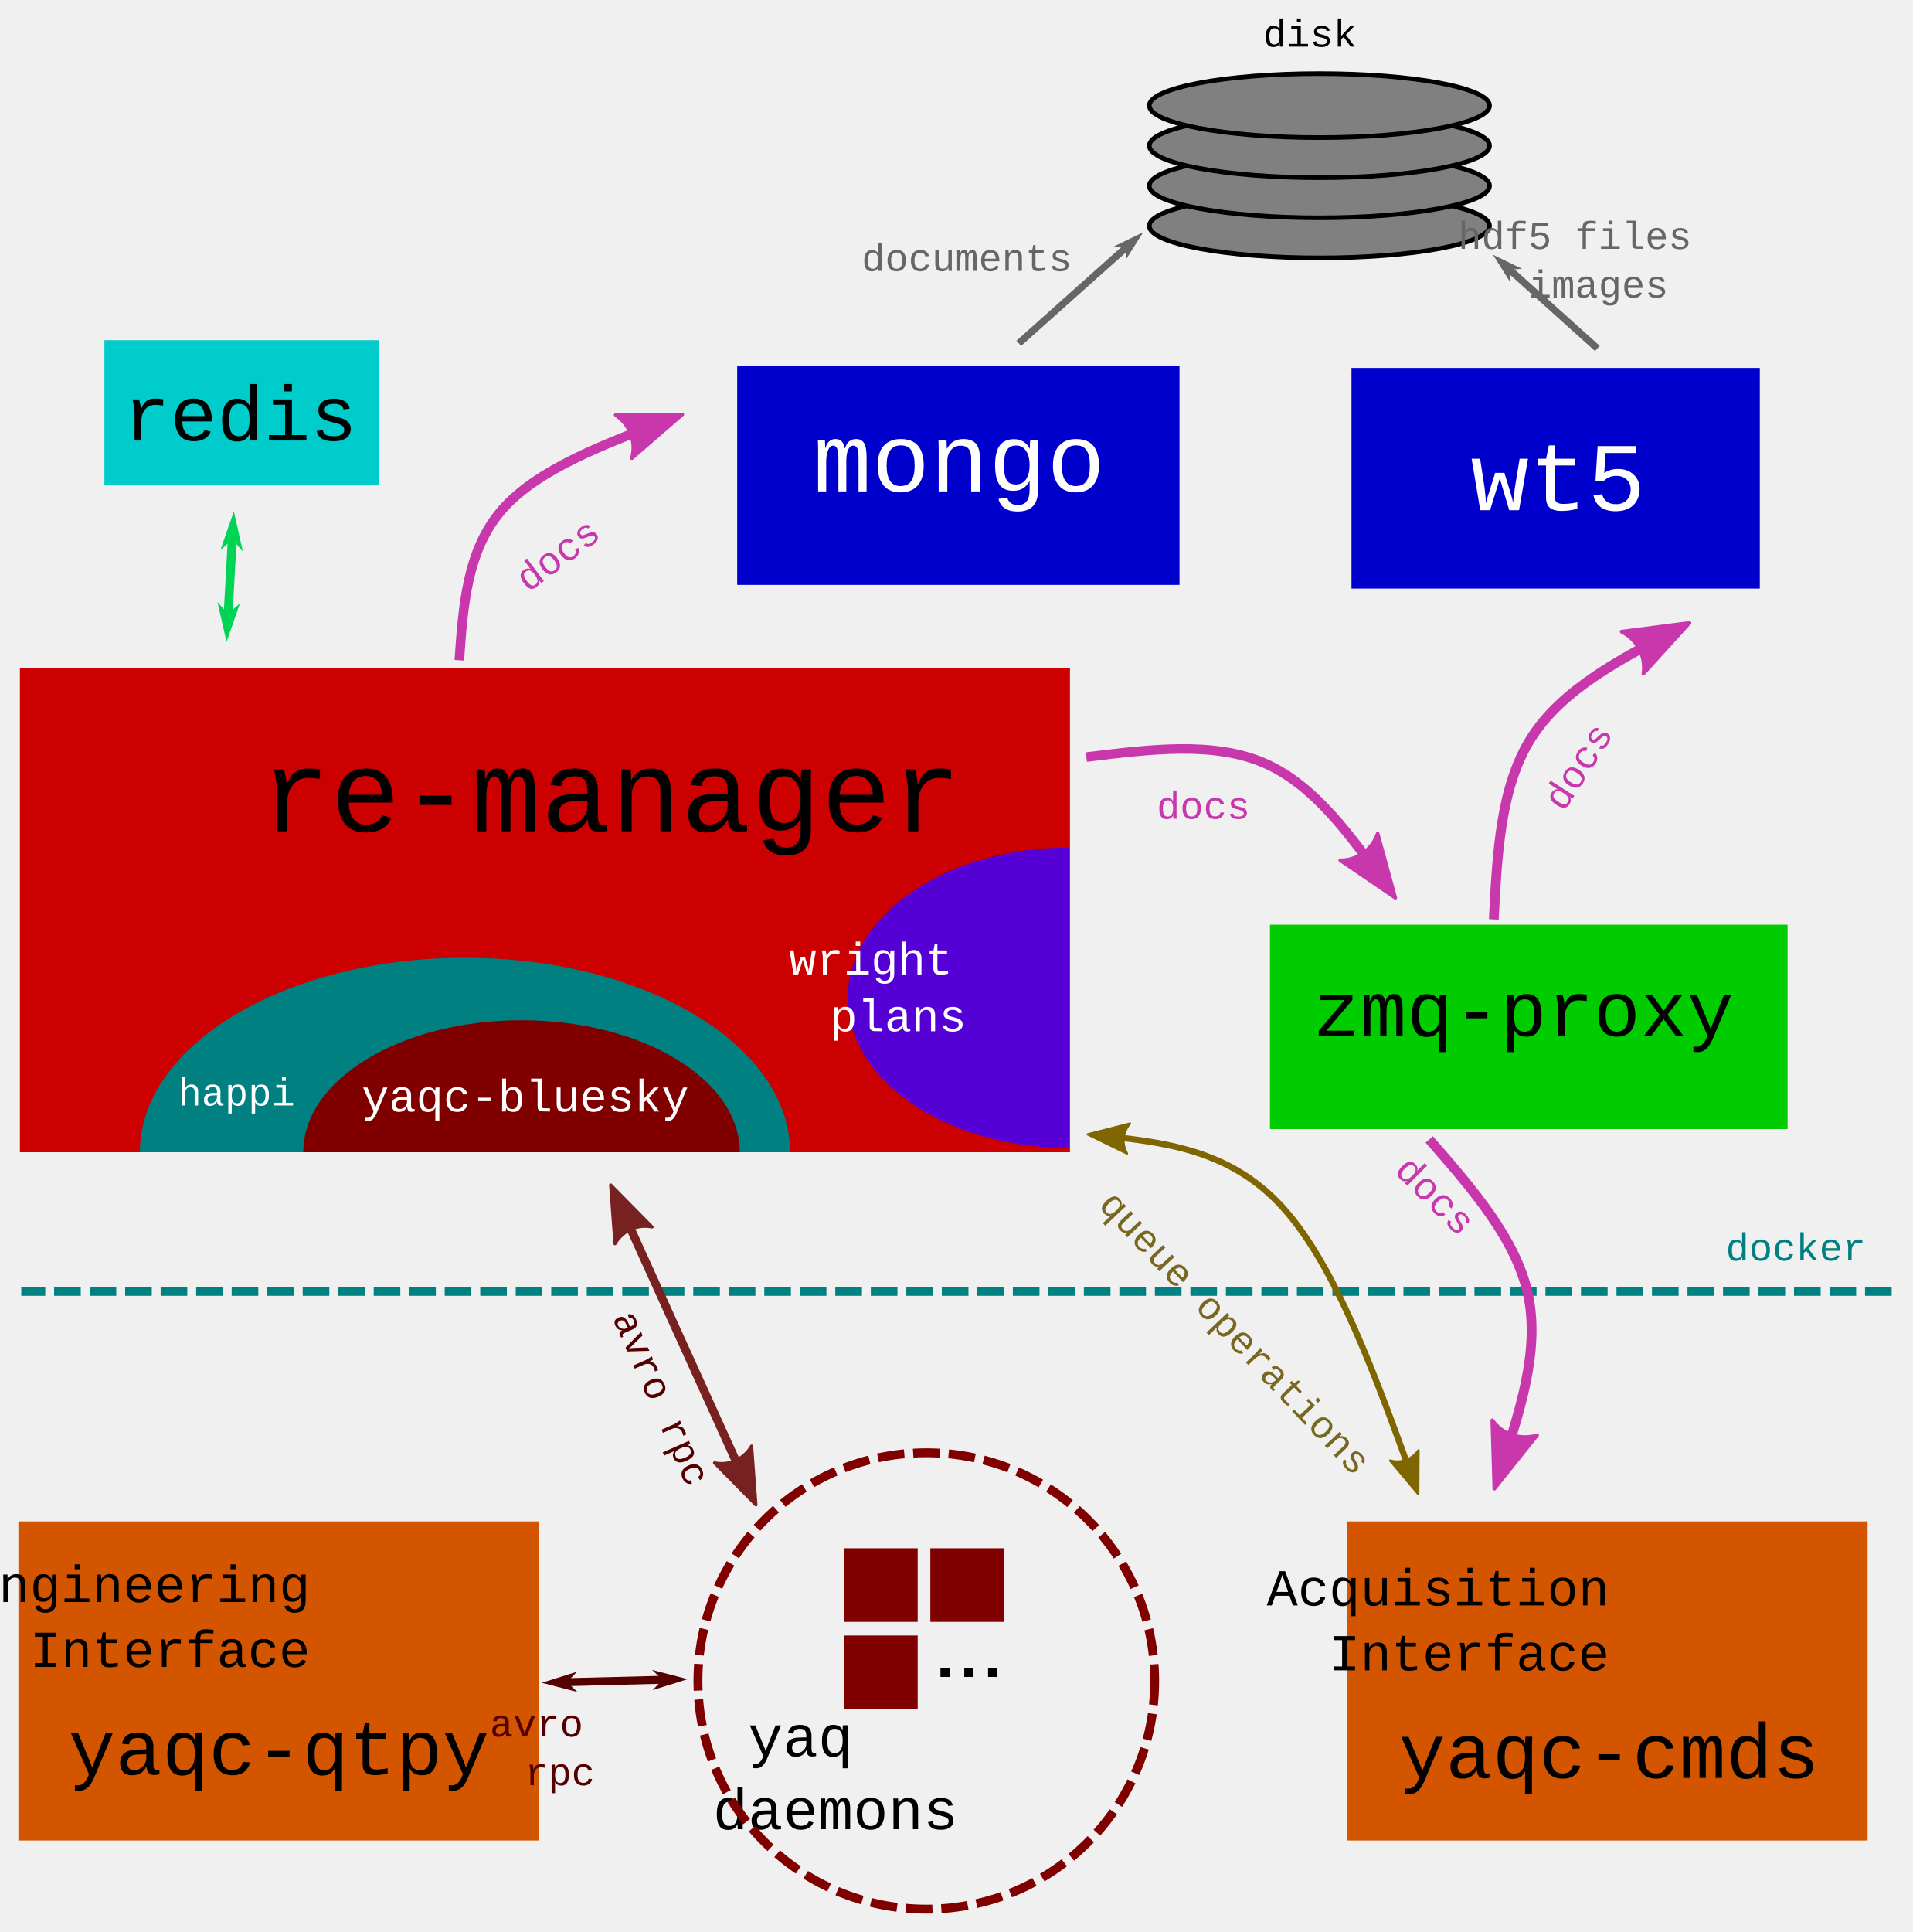
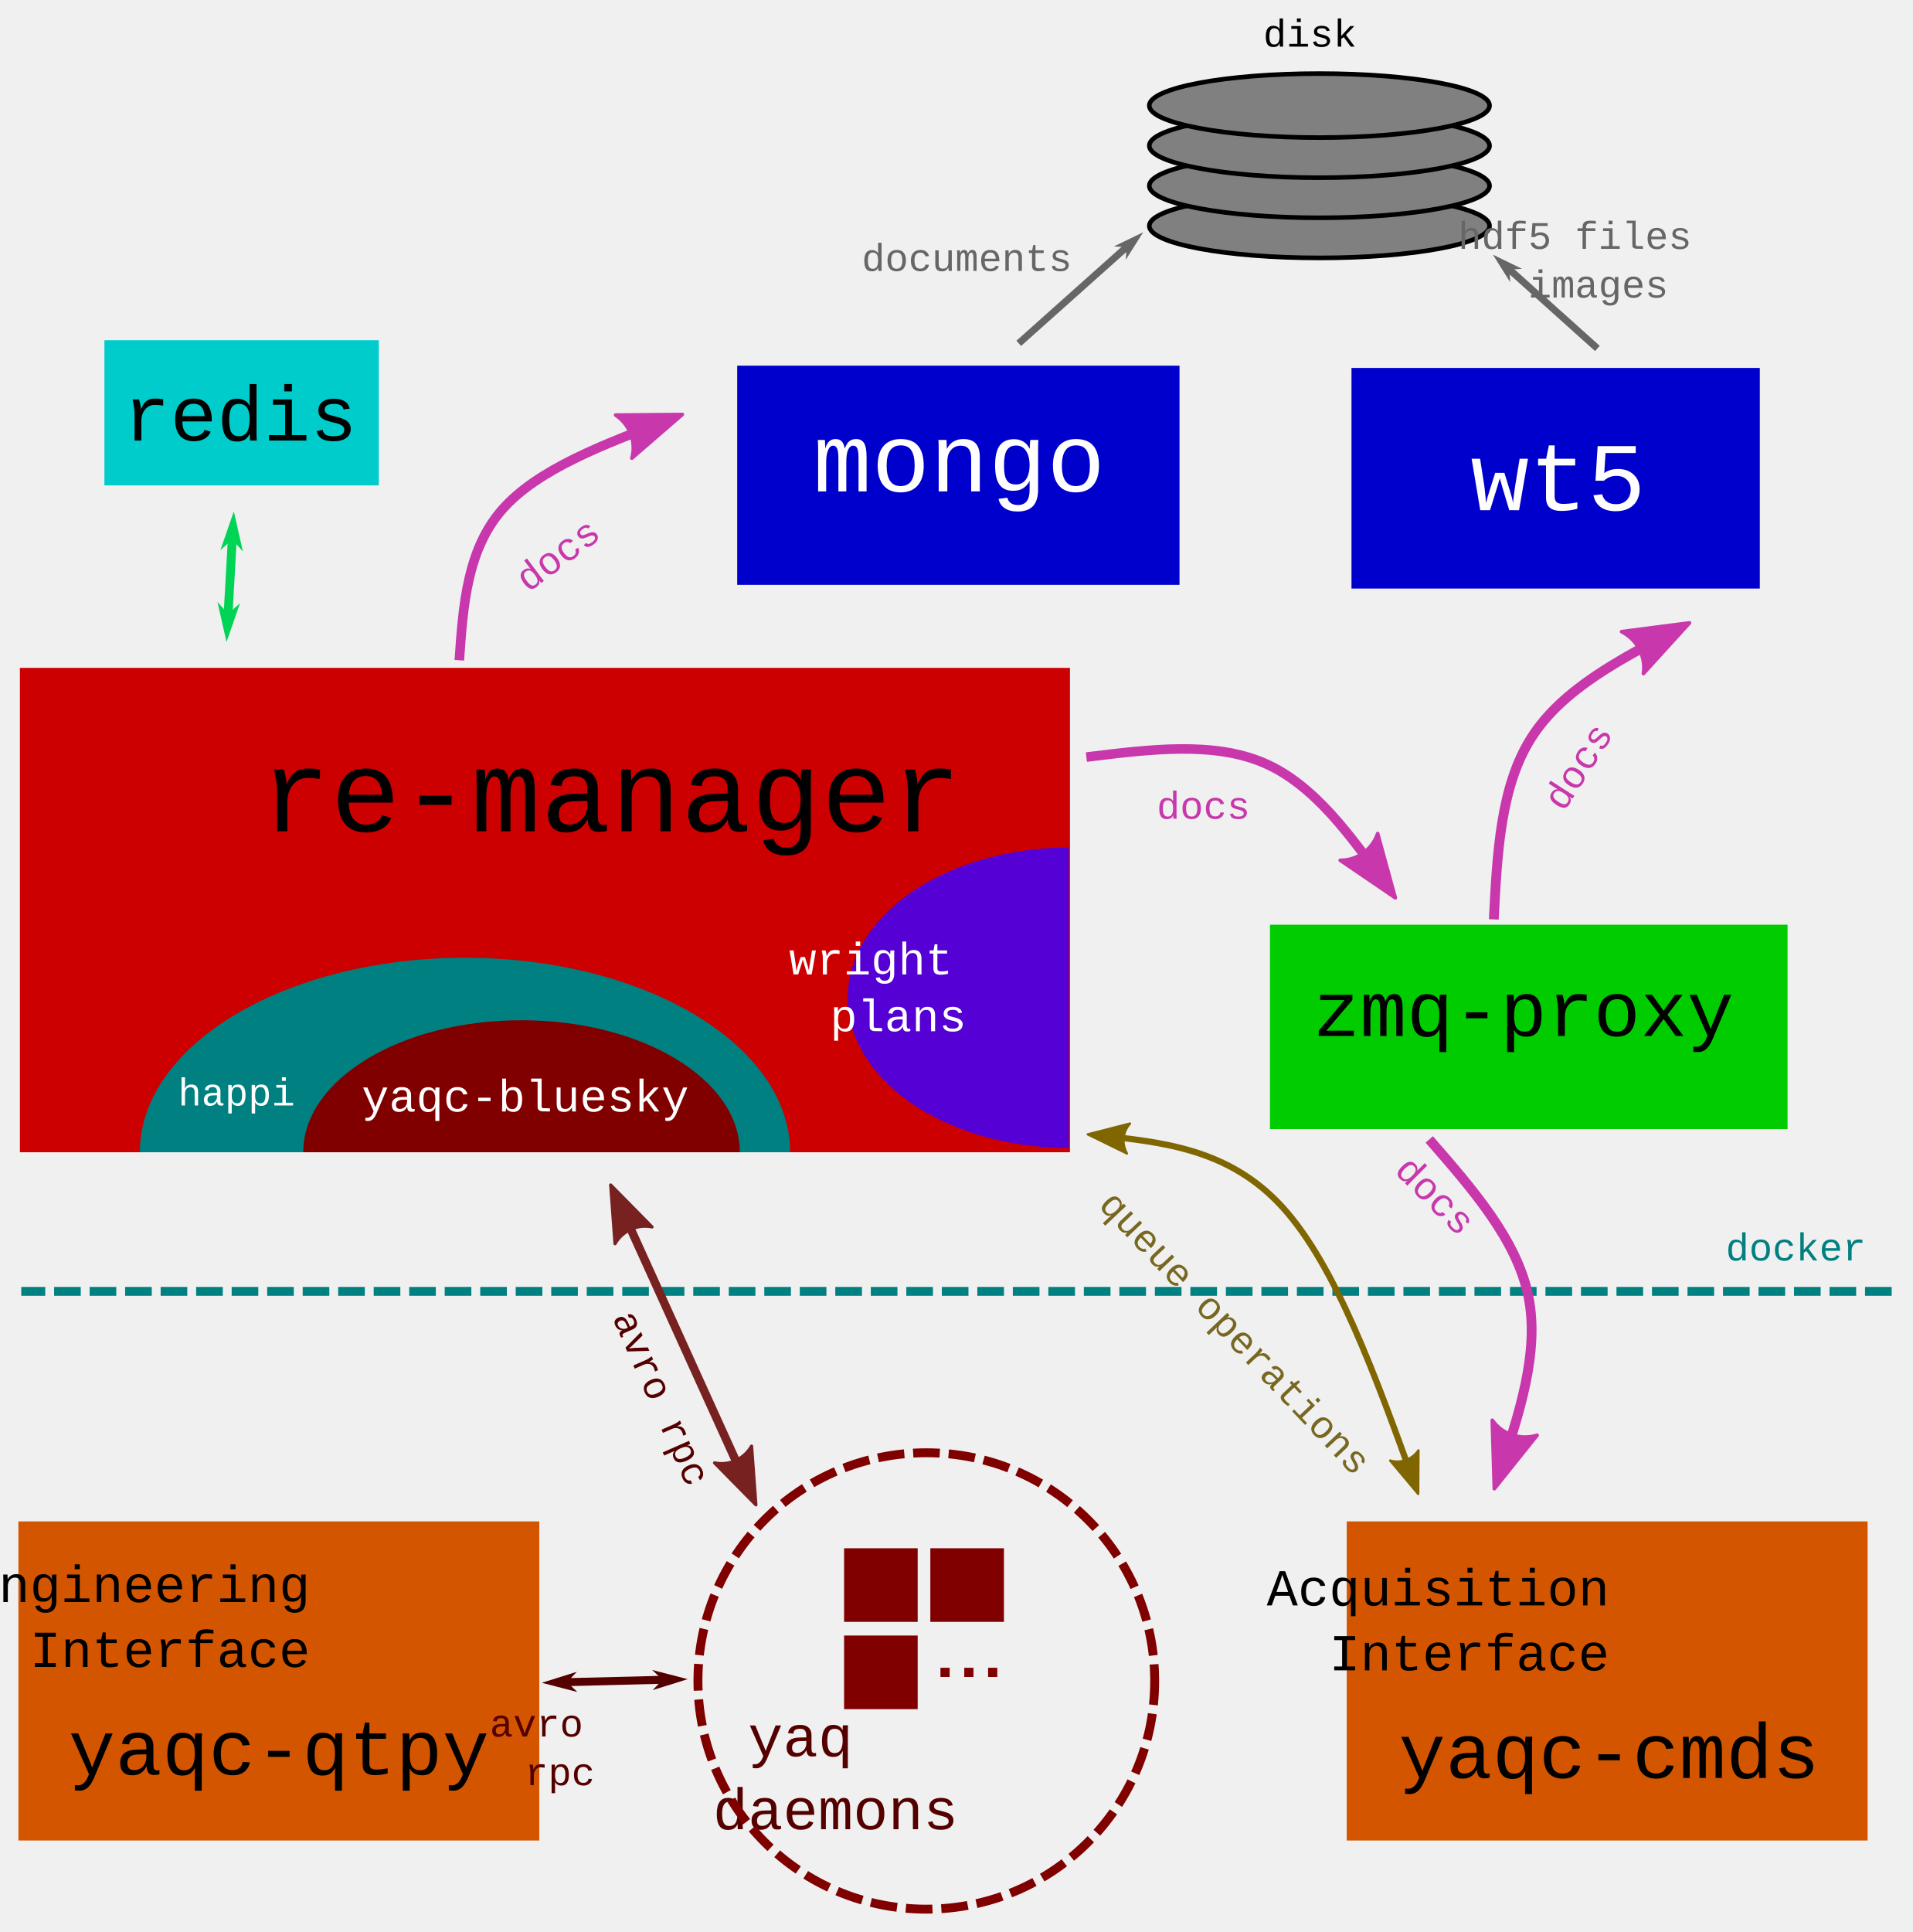
<svg xmlns="http://www.w3.org/2000/svg" width="207.92mm" height="209.973mm" viewBox="0 0 207.92 209.973" version="1.1" id="svg5">
  <defs id="defs2">
    <marker style="overflow:visible" id="marker110857" refX="0" refY="0" orient="auto">
      <path transform="matrix(-0.2,0,0,-0.2,-1.2,0)" style="fill:context-stroke;fill-rule:evenodd;stroke:context-stroke;stroke-width:1pt" d="M 0,0 5,-5 -12.5,0 5,5 Z" id="path110855" />
    </marker>
    <marker style="overflow:visible" id="Arrow1Send" refX="0" refY="0" orient="auto">
      <path transform="matrix(-0.2,0,0,-0.2,-1.2,0)" style="fill:context-stroke;fill-rule:evenodd;stroke:context-stroke;stroke-width:1pt" d="M 0,0 5,-5 -12.5,0 5,5 Z" id="path106267" />
    </marker>
    <marker style="overflow:visible" id="Arrow1Sstart" refX="0" refY="0" orient="auto">
      <path transform="matrix(0.2,0,0,0.2,1.2,0)" style="fill:context-stroke;fill-rule:evenodd;stroke:context-stroke;stroke-width:1pt" d="M 0,0 5,-5 -12.5,0 5,5 Z" id="path106264" />
    </marker>
    <marker style="overflow:visible" id="marker106554" refX="0" refY="0" orient="auto">
      <path transform="scale(-0.6)" d="M 8.719,4.034 -2.207,0.016 8.719,-4.002 c -1.745,2.372 -1.735,5.617 -6e-7,8.035 z" style="fill:context-stroke;fill-rule:evenodd;stroke:context-stroke;stroke-width:0.625;stroke-linejoin:round" id="path106552" />
    </marker>
    <marker style="overflow:visible" id="Arrow1Mend" refX="0" refY="0" orient="auto">
      <path transform="matrix(-0.4,0,0,-0.4,-4,0)" style="fill:context-stroke;fill-rule:evenodd;stroke:context-stroke;stroke-width:1pt" d="M 0,0 5,-5 -12.5,0 5,5 Z" id="path106261" />
    </marker>
    <marker style="overflow:visible" id="Arrow2Mend" refX="0" refY="0" orient="auto">
      <path transform="scale(-0.6)" d="M 8.719,4.034 -2.207,0.016 8.719,-4.002 c -1.745,2.372 -1.735,5.617 -6e-7,8.035 z" style="fill:context-stroke;fill-rule:evenodd;stroke:context-stroke;stroke-width:0.625;stroke-linejoin:round" id="path106279" />
    </marker>
    <marker style="overflow:visible" id="Arrow2Mstart" refX="0" refY="0" orient="auto">
      <path transform="scale(0.6)" d="M 8.719,4.034 -2.207,0.016 8.719,-4.002 c -1.745,2.372 -1.735,5.617 -6e-7,8.035 z" style="fill:context-stroke;fill-rule:evenodd;stroke:context-stroke;stroke-width:0.625;stroke-linejoin:round" id="path106276" />
    </marker>
    <marker style="overflow:visible" id="Arrow1Lstart" refX="0" refY="0" orient="auto">
      <path transform="matrix(0.8,0,0,0.8,10,0)" style="fill:context-stroke;fill-rule:evenodd;stroke:context-stroke;stroke-width:1pt" d="M 0,0 5,-5 -12.5,0 5,5 Z" id="path106252" />
    </marker>
    <marker style="overflow:visible" id="marker106554-6" refX="0" refY="0" orient="auto">
      <path transform="scale(-0.6)" d="M 8.719,4.034 -2.207,0.016 8.719,-4.002 c -1.745,2.372 -1.735,5.617 -6e-7,8.035 z" style="fill:context-stroke;fill-rule:evenodd;stroke:context-stroke;stroke-width:0.625;stroke-linejoin:round" id="path106552-2" />
    </marker>
    <marker style="overflow:visible" id="marker106554-6-7" refX="0" refY="0" orient="auto">
      <path transform="scale(-0.6)" d="M 8.719,4.034 -2.207,0.016 8.719,-4.002 c -1.745,2.372 -1.735,5.617 -6e-7,8.035 z" style="fill:context-stroke;fill-rule:evenodd;stroke:context-stroke;stroke-width:0.625;stroke-linejoin:round" id="path106552-2-0" />
    </marker>
    <marker style="overflow:visible" id="marker106554-6-7-0" refX="0" refY="0" orient="auto">
      <path transform="scale(-0.6)" d="M 8.719,4.034 -2.207,0.016 8.719,-4.002 c -1.745,2.372 -1.735,5.617 -6e-7,8.035 z" style="fill:context-stroke;fill-rule:evenodd;stroke:context-stroke;stroke-width:0.625;stroke-linejoin:round" id="path106552-2-0-6" />
    </marker>
  </defs>
  <g id="layer1" transform="translate(-0.4885328,-3.314135)">
    <rect style="fill:#cc0000;fill-opacity:1;stroke-width:0.457" id="rect219" width="114.151" height="52.641" x="2.652" y="75.901" />
    <rect style="fill:#00cc00;fill-opacity:1;stroke-width:0.265" id="rect229" width="56.266" height="22.21" x="138.544" y="103.812" />
    <rect style="fill:#d45500;stroke-width:0.382" id="rect233" width="56.623" height="34.68" x="2.489" y="168.664" />
    <path style="fill:#008080;stroke:#008080;stroke-width:0.965;stroke-linecap:butt;stroke-linejoin:miter;stroke-miterlimit:4;stroke-dasharray:2.895, 0.965;stroke-dashoffset:0.289;stroke-opacity:1" d="M 2.801,143.663 H 206.408" id="path484" />
    <g id="g128702" transform="translate(0.9407092,-0.8062652)">
      <text xml:space="preserve" style="font-size:5.644px;line-height:1.25;font-family:'Liberation Mono';-inkscape-font-specification:'Liberation Mono';text-align:center;text-anchor:middle;stroke-width:0.265" x="29.877" y="178.228" id="text3968">
        <tspan id="tspan3966" style="font-size:5.644px;text-align:center;text-anchor:middle;stroke-width:0.265" x="29.877" y="178.228">Engineering</tspan>
        <tspan style="font-size:5.644px;text-align:center;text-anchor:middle;stroke-width:0.265" x="29.877" y="185.284" id="tspan8180">Interface</tspan>
      </text>
      <text xml:space="preserve" style="font-size:8.467px;line-height:1.25;font-family:'Liberation Mono';-inkscape-font-specification:'Liberation Mono';stroke-width:0.265" x="7" y="196.985" id="text13544">
        <tspan id="tspan13542" style="font-size:8.467px;stroke-width:0.265" x="7" y="196.985">yaqc-qtpy</tspan>
      </text>
    </g>
    <g id="g128718" transform="translate(0,2.484184)">
      <rect style="fill:#d45500;stroke-width:0.382" id="rect233-3" width="56.623" height="34.68" x="146.888" y="166.18" />
      <g id="g128709" transform="translate(1.149488,-0.8062652)">
        <text xml:space="preserve" style="font-size:5.644px;line-height:1.25;font-family:'Liberation Mono';-inkscape-font-specification:'Liberation Mono';text-align:center;text-anchor:middle;stroke-width:0.265" x="174.298" y="176.115" id="text3968-6">
          <tspan id="tspan3966-7" style="font-size:5.644px;text-align:center;text-anchor:middle;stroke-width:0.265" x="174.298" y="176.115">Acquisition</tspan>
          <tspan style="font-size:5.644px;text-align:center;text-anchor:middle;stroke-width:0.265" x="174.298" y="183.17" id="tspan8180-5">Interface</tspan>
        </text>
        <text xml:space="preserve" style="font-size:8.467px;line-height:1.25;font-family:'Liberation Mono';-inkscape-font-specification:'Liberation Mono';stroke-width:0.265" x="151.4" y="194.871" id="text13544-3">
          <tspan id="tspan13542-5" style="font-size:8.467px;stroke-width:0.265" x="151.4" y="194.871">yaqc-cmds</tspan>
        </text>
      </g>
    </g>
    <rect style="fill:#800000;stroke-width:0.307" id="rect235" width="8" height="8" x="92.247" y="171.582" />
    <rect style="fill:#800000;stroke-width:0.275" id="rect237" width="8" height="8" x="101.623" y="171.582" />
    <rect style="fill:#800000;stroke-width:0.237" id="rect239" width="8" height="8" x="92.247" y="181.067" />
-     <rect style="fill:#000000;stroke-width:0.217" id="rect365" width="1" height="1" x="102.723" y="184.571" />
-     <rect style="fill:#000000;stroke-width:0.206" id="rect367" width="1" height="1" x="105.312" y="184.571" />
-     <rect style="fill:#000000;stroke-width:0.204" id="rect369" width="1" height="1" x="107.901" y="184.571" />
-     <text xml:space="preserve" style="font-size:6.35px;line-height:1.25;font-family:'Liberation Mono';-inkscape-font-specification:'Liberation Mono';text-align:center;text-anchor:middle;stroke-width:0.265" x="100.852" y="194.183" id="text23551">
-       <tspan id="tspan23549" style="font-size:6.35px;text-align:center;text-anchor:middle;stroke-width:0.265" x="100.852" y="194.183">yaq</tspan>
-       <tspan style="font-size:6.35px;text-align:center;text-anchor:middle;stroke-width:0.265" x="100.852" y="202.12" id="tspan25619">daemons</tspan>
+     <rect style="fill:#800000;stroke-width:0.217" id="rect365" width="1" height="1" x="102.723" y="184.571" />
+     <rect style="fill:#800000;stroke-width:0.206" id="rect367" width="1" height="1" x="105.312" y="184.571" />
+     <rect style="fill:#800000;stroke-width:0.204" id="rect369" width="1" height="1" x="107.901" y="184.571" />
+     <text xml:space="preserve" style="font-size:6.35px;line-height:1.25;font-family:'Liberation Mono';-inkscape-font-specification:'Liberation Mono';text-align:center;text-anchor:middle;stroke-width:0.265;fill:#550000" x="100.852" y="194.183" id="text23551">
+       <tspan id="tspan23549" style="font-size:6.35px;text-align:center;text-anchor:middle;stroke-width:0.265;fill:#550000" x="100.852" y="194.183">yaq</tspan>
+       <tspan style="font-size:6.35px;text-align:center;text-anchor:middle;stroke-width:0.265;fill:#550000" x="100.852" y="202.12" id="tspan25619">daemons</tspan>
    </text>
    <ellipse style="fill:none;stroke:#800000;stroke-width:0.965;stroke-miterlimit:4;stroke-dasharray:2.895, 0.965;stroke-dashoffset:0.289" id="path29417" cx="101.185" cy="186.004" rx="24.825" ry="24.801" />
    <g id="g156904" transform="translate(-1.612061,3.318006)">
      <rect style="fill:#00cccc;fill-opacity:1;stroke-width:0.265" id="rect221" width="29.832" height="15.779" x="13.45" y="36.972" />
      <text xml:space="preserve" style="font-size:8.467px;line-height:1.25;font-family:'Liberation Mono';-inkscape-font-specification:'Liberation Mono';stroke-width:0.265" x="15.513" y="47.875" id="text32107">
        <tspan id="tspan32105" style="font-size:8.467px;stroke-width:0.265" x="15.513" y="47.875">redis</tspan>
      </text>
    </g>
    <text xml:space="preserve" style="font-size:12.7px;line-height:1.25;font-family:'Liberation Mono';-inkscape-font-specification:'Liberation Mono';stroke-width:0.265" x="28.785" y="93.664" id="text44499">
      <tspan id="tspan44497" style="font-size:12.7px;stroke-width:0.265" x="28.785" y="93.664">re-manager</tspan>
    </text>
    <text xml:space="preserve" style="font-size:8.467px;line-height:1.25;font-family:'Liberation Mono';-inkscape-font-specification:'Liberation Mono';stroke-width:0.265" x="143.239" y="115.905" id="text53903">
      <tspan id="tspan53901" style="font-size:8.467px;stroke-width:0.265" x="143.239" y="115.905">zmq-proxy</tspan>
    </text>
    <g id="g156894">
      <rect style="fill:#0000cc;fill-opacity:1;stroke-width:0.265" id="rect225" width="44.388" height="23.976" x="147.405" y="43.304" />
      <text xml:space="preserve" style="font-size:10.583px;line-height:1.25;font-family:'Liberation Mono';-inkscape-font-specification:'Liberation Mono';fill:#ffffff;stroke-width:0.265" x="160.354" y="58.764" id="text57341">
        <tspan id="tspan57339" style="fill:#ffffff;stroke-width:0.265" x="160.354" y="58.764">wt5</tspan>
      </text>
    </g>
    <g id="g156899">
      <rect style="fill:#0000cc;fill-opacity:1;stroke-width:0.265" id="rect223" width="48.081" height="23.823" x="80.629" y="43.057" />
      <text xml:space="preserve" style="font-size:10.583px;line-height:1.25;font-family:'Liberation Mono';-inkscape-font-specification:'Liberation Mono';fill:#ffffff;stroke-width:0.265" x="88.878" y="56.721" id="text64967">
        <tspan id="tspan64965" style="fill:#ffffff;stroke-width:0.265" x="88.878" y="56.721">mongo</tspan>
      </text>
    </g>
    <text xml:space="preserve" style="font-size:4.233px;line-height:1.25;font-family:'Liberation Mono';-inkscape-font-specification:'Liberation Mono';fill:#008080;stroke-width:0.265" x="188.09" y="140.301" id="text70329">
      <tspan id="tspan70327" style="fill:#008080;stroke-width:0.265" x="188.09" y="140.301">docker</tspan>
    </text>
    <path style="fill:#008080;fill-opacity:1;stroke-width:1.25" id="path76615" d="m 15.692,128.542 a 35.342,21.134 0 0 1 35.342,-21.134 35.342,21.134 0 0 1 35.342,21.134 H 51.034 Z" />
    <text xml:space="preserve" style="font-size:4.233px;line-height:1.25;font-family:'Liberation Mono';-inkscape-font-specification:'Liberation Mono';fill:#ffffff;stroke-width:0.265" x="19.851" y="123.459" id="text80277">
      <tspan id="tspan80275" style="fill:#ffffff;stroke-width:0.265" x="19.851" y="123.459">happi</tspan>
    </text>
    <path style="fill:#800000;fill-opacity:1" id="path91393" d="m 33.457,128.542 a 23.728,14.348 0 0 1 23.728,-14.348 23.728,14.348 0 0 1 23.728,14.348 H 57.185 Z" />
    <text xml:space="preserve" style="font-size:4.939px;line-height:1.25;font-family:'Liberation Mono';-inkscape-font-specification:'Liberation Mono';fill:#ffffff;stroke-width:0.265" x="39.804" y="124.114" id="text92777">
      <tspan id="tspan92775" style="font-size:4.939px;fill:#ffffff;stroke-width:0.265" x="39.804" y="124.114">yaqc-bluesky</tspan>
    </text>
    <path style="fill:#5500d4;fill-opacity:1" id="path98451" d="m 116.668,128.079 a 24.028,16.325 0 0 1 -20.808,-8.163 24.028,16.325 0 0 1 0,-16.325 24.028,16.325 0 0 1 20.808,-8.163 z" />
    <text xml:space="preserve" style="font-size:4.939px;line-height:1.25;font-family:'Liberation Mono';-inkscape-font-specification:'Liberation Mono';text-align:center;text-anchor:middle;fill:#ffffff;stroke-width:0.265" x="105.539" y="109.217" id="text101285">
      <tspan id="tspan101283" style="font-size:4.939px;text-align:center;text-anchor:middle;fill:#ffffff;stroke-width:0.265" x="105.539" y="109.217">wright</tspan>
      <tspan style="font-size:4.939px;text-align:center;text-anchor:middle;fill:#ffffff;stroke-width:0.265" x="105.539" y="115.391" id="tspan101287">plans</tspan>
    </text>
    <path style="fill:none;stroke:#c837ab;stroke-width:1.038;stroke-linecap:butt;stroke-linejoin:miter;stroke-miterlimit:4;stroke-dasharray:none;stroke-opacity:1;marker-end:url(#marker106554)" d="m 118.585,85.596 c 6.936,-0.858 13.871,-1.716 19.335,0.649 5.463,2.365 9.454,7.951 13.445,13.537" id="path106074" />
    <text xml:space="preserve" style="font-size:4.233px;line-height:1.25;font-family:'Liberation Mono';-inkscape-font-specification:'Liberation Mono';fill:#c837ab;stroke-width:0.265" x="126.23" y="92.293" id="text107686">
      <tspan id="tspan107684" style="fill:#c837ab;stroke-width:0.265" x="126.23" y="92.293">docs</tspan>
    </text>
    <path style="fill:none;stroke:#c837ab;stroke-width:1.039;stroke-linecap:butt;stroke-linejoin:miter;stroke-miterlimit:4;stroke-dasharray:none;stroke-opacity:1;marker-end:url(#marker106554-6)" d="M 50.418,75.073 C 50.838,69.066 51.259,63.059 55.087,58.69 58.915,54.32 66.148,51.588 73.382,48.857" id="path106074-9" />
    <text xml:space="preserve" style="font-size:4.233px;line-height:1.25;font-family:'Liberation Mono';-inkscape-font-specification:'Liberation Mono';fill:#c837ab;stroke-width:0.265" x="5.795" y="88.921" id="text107686-1" transform="rotate(-36.77716)">
      <tspan id="tspan107684-2" style="fill:#c837ab;stroke-width:0.265" x="5.795" y="88.921">docs</tspan>
    </text>
    <path style="fill:none;stroke:#c837ab;stroke-width:1.065;stroke-linecap:butt;stroke-linejoin:miter;stroke-miterlimit:4;stroke-dasharray:none;stroke-opacity:1;marker-end:url(#marker106554-6-7)" d="m 162.875,103.237 c 0.367,-7.232 0.734,-14.465 4.072,-19.725 3.338,-5.261 9.646,-8.55 15.954,-11.838" id="path106074-9-9" />
    <text xml:space="preserve" style="font-size:4.233px;line-height:1.25;font-family:'Liberation Mono';-inkscape-font-specification:'Liberation Mono';fill:#c837ab;stroke-width:0.265" x="14.93" y="192.956" id="text107686-1-3" transform="rotate(-57.31691)">
      <tspan id="tspan107684-2-6" style="fill:#c837ab;stroke-width:0.265" x="14.93" y="192.956">docs</tspan>
    </text>
    <path style="fill:none;stroke:#c837ab;stroke-width:1.065;stroke-linecap:butt;stroke-linejoin:miter;stroke-miterlimit:4;stroke-dasharray:none;stroke-opacity:1;marker-end:url(#marker106554-6-7-0)" d="m 155.859,127.151 c 4.759,5.458 9.518,10.917 10.77,17.02 1.252,6.103 -1.002,12.851 -3.257,19.598" id="path106074-9-9-2" />
    <text xml:space="preserve" style="font-size:4.233px;line-height:1.25;font-family:'Liberation Mono';-inkscape-font-specification:'Liberation Mono';fill:#c837ab;stroke-width:0.265" x="199.855" y="-14.587" id="text107686-1-3-6" transform="rotate(44.86452)">
      <tspan id="tspan107684-2-6-1" style="fill:#c837ab;stroke-width:0.265" x="199.855" y="-14.587">docs</tspan>
    </text>
    <path style="fill:none;stroke:#00d455;stroke-width:0.965;stroke-linecap:butt;stroke-linejoin:miter;stroke-miterlimit:4;stroke-dasharray:none;stroke-opacity:1;marker-start:url(#Arrow1Sstart);marker-end:url(#Arrow1Send)" d="m 25.811,60.615 c -0.2,3.585 -0.401,7.17 -0.601,10.754" id="path110458" />
    <path style="fill:none;stroke:#782121;stroke-width:0.917;stroke-linecap:butt;stroke-linejoin:miter;stroke-miterlimit:4;stroke-dasharray:none;stroke-opacity:1;marker-start:url(#Arrow2Mstart);marker-end:url(#Arrow2Mend)" d="m 67.384,133.201 c 4.923,10.854 9.845,21.708 14.767,32.561" id="path110624" />
    <path style="fill:none;stroke:#550000;stroke-width:0.865;stroke-linecap:butt;stroke-linejoin:miter;stroke-miterlimit:4;stroke-dasharray:none;stroke-opacity:1;marker-start:url(#Arrow1Sstart);marker-end:url(#marker110857)" d="m 60.929,186.163 c 4.259,-0.106 8.519,-0.211 12.778,-0.317" id="path110851" />
    <path style="fill:none;stroke:#806600;stroke-width:0.678;stroke-linecap:butt;stroke-linejoin:miter;stroke-miterlimit:4;stroke-dasharray:none;stroke-opacity:1;marker-start:url(#Arrow2Mstart);marker-end:url(#marker106554)" d="m 119.633,126.683 c 7.249,0.742 14.497,1.483 20.283,7.842 5.785,6.359 10.107,18.335 14.429,30.31" id="path110935" />
    <text xml:space="preserve" style="font-size:4.233px;line-height:1.25;font-family:'Liberation Mono';-inkscape-font-specification:'Liberation Mono';fill:#786721;stroke-width:0.265" x="179.921" y="5.453" id="text112063" transform="rotate(46.54516)">
      <tspan id="tspan112061" style="fill:#786721;stroke-width:0.265" x="179.921" y="5.453">queue operations</tspan>
    </text>
    <ellipse style="fill:#808080;fill-opacity:1;stroke:#000000;stroke-width:0.5;stroke-miterlimit:4;stroke-dasharray:none;stroke-opacity:1" id="path117727" cx="143.921" cy="27.867" rx="18.495" ry="3.478" />
    <ellipse style="fill:#808080;fill-opacity:1;stroke:#000000;stroke-width:0.5;stroke-miterlimit:4;stroke-dasharray:none;stroke-opacity:1" id="path117727-2" cx="143.921" cy="23.508" rx="18.495" ry="3.478" />
    <ellipse style="fill:#808080;fill-opacity:1;stroke:#000000;stroke-width:0.5;stroke-miterlimit:4;stroke-dasharray:none;stroke-opacity:1" id="path117727-3" cx="143.921" cy="19.149" rx="18.495" ry="3.478" />
    <ellipse style="fill:#808080;fill-opacity:1;stroke:#000000;stroke-width:0.5;stroke-miterlimit:4;stroke-dasharray:none;stroke-opacity:1" id="path117727-7" cx="143.921" cy="14.79" rx="18.495" ry="3.478" />
    <text xml:space="preserve" style="font-size:4.233px;line-height:1.25;font-family:'Liberation Mono';-inkscape-font-specification:'Liberation Mono';stroke-width:0.265" x="137.808" y="8.382" id="text120189">
      <tspan id="tspan120187" style="stroke-width:0.265" x="137.808" y="8.382">disk</tspan>
    </text>
    <path style="fill:none;stroke:#666666;stroke-width:0.765;stroke-linecap:butt;stroke-linejoin:miter;stroke-miterlimit:4;stroke-dasharray:none;stroke-opacity:1;marker-end:url(#marker110857)" d="m 111.235,40.628 c 4.169,-3.721 8.338,-7.441 12.507,-11.162" id="path120612" />
    <path style="fill:#666666;stroke:#666666;stroke-width:0.765;stroke-linecap:butt;stroke-linejoin:miter;stroke-miterlimit:4;stroke-dasharray:none;stroke-opacity:1;marker-end:url(#Arrow1Send)" d="m 174.138,41.185 c -3.449,-3.095 -6.899,-6.19 -10.348,-9.286" id="path120616" />
    <text xml:space="preserve" style="font-size:4.233px;line-height:1.25;font-family:'Liberation Mono';-inkscape-font-specification:'Liberation Mono';text-align:center;text-anchor:middle;fill:#666666;stroke-width:0.265" x="180.586" y="30.359" id="text122879">
      <tspan id="tspan122877" style="text-align:center;text-anchor:middle;fill:#666666;stroke-width:0.265" x="180.586" y="30.359">hdf5 files</tspan>
      <tspan style="text-align:center;text-anchor:middle;fill:#666666;stroke-width:0.265" x="180.586" y="35.65" id="tspan122881">images</tspan>
    </text>
    <text xml:space="preserve" style="font-size:4.233px;line-height:1.25;font-family:'Liberation Mono';-inkscape-font-specification:'Liberation Mono';fill:#666666;stroke-width:0.265" x="94.165" y="32.758" id="text125205">
      <tspan id="tspan125203" style="fill:#666666;stroke-width:0.265" x="94.165" y="32.758">documents</tspan>
    </text>
    <text xml:space="preserve" style="font-size:4.233px;line-height:1.25;font-family:'Liberation Mono';-inkscape-font-specification:'Liberation Mono';fill:#550000;stroke-width:0.265" x="161.108" y="-2.357" id="text131555" transform="rotate(66.24969)">
      <tspan id="tspan131553" style="fill:#550000;stroke-width:0.265" x="161.108" y="-2.357">avro rpc</tspan>
    </text>
    <text xml:space="preserve" style="font-size:4.233px;line-height:1.25;font-family:'Liberation Mono';-inkscape-font-specification:'Liberation Mono';text-align:center;text-anchor:middle;fill:#550000;stroke-width:0.265" x="67.7" y="192.04" id="text136833">
      <tspan id="tspan136831" style="text-align:center;text-anchor:middle;fill:#550000;stroke-width:0.265" x="67.7" y="192.04">avro</tspan>
      <tspan style="text-align:center;text-anchor:middle;fill:#550000;stroke-width:0.265" x="67.7" y="197.331" id="tspan136835">rpc</tspan>
    </text>
  </g>
</svg>
